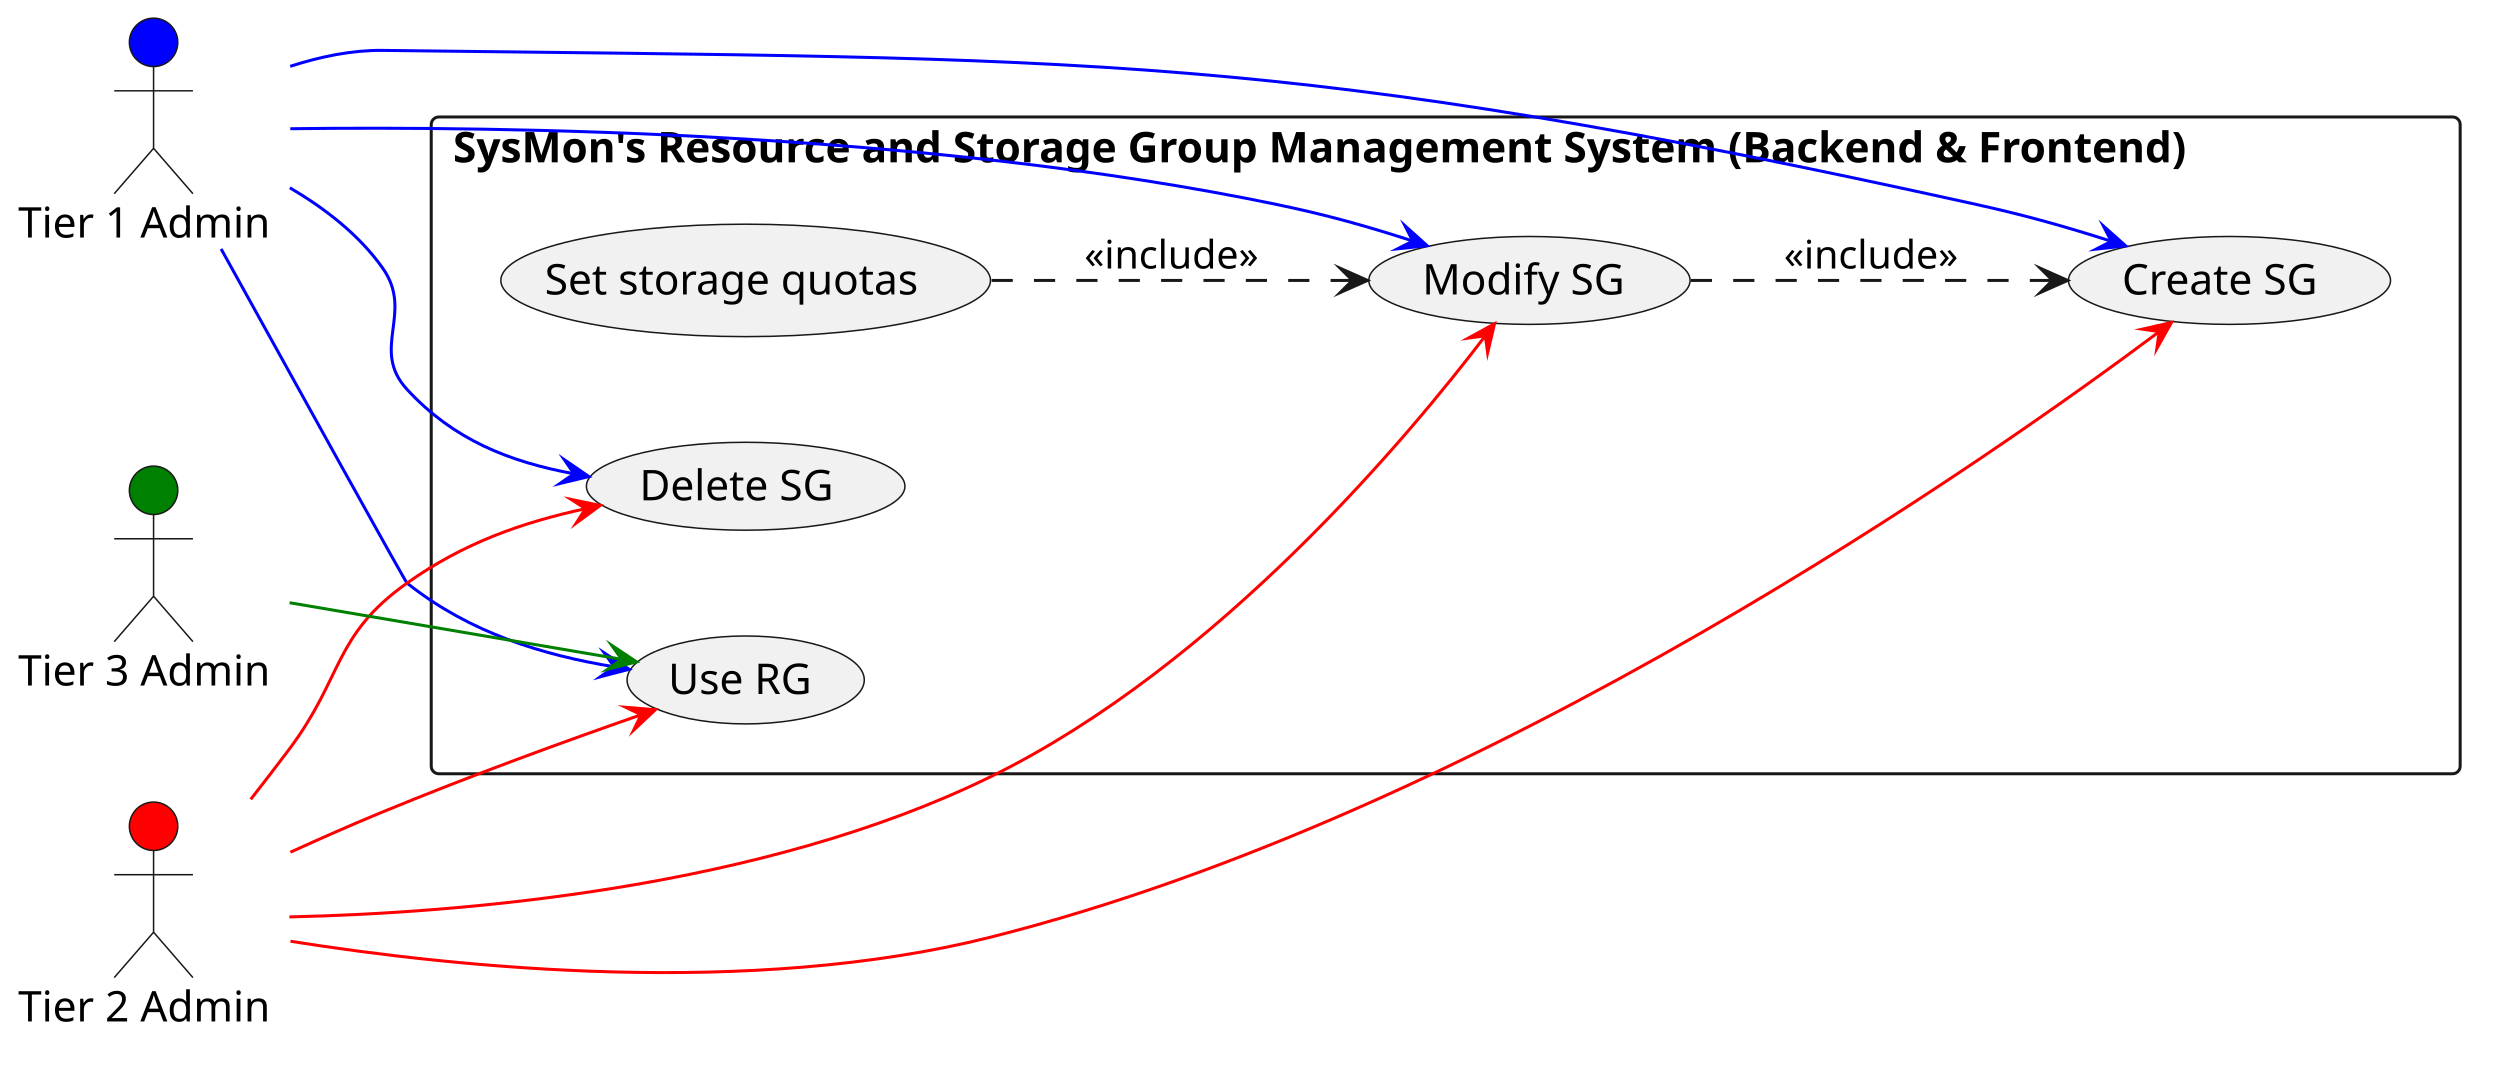
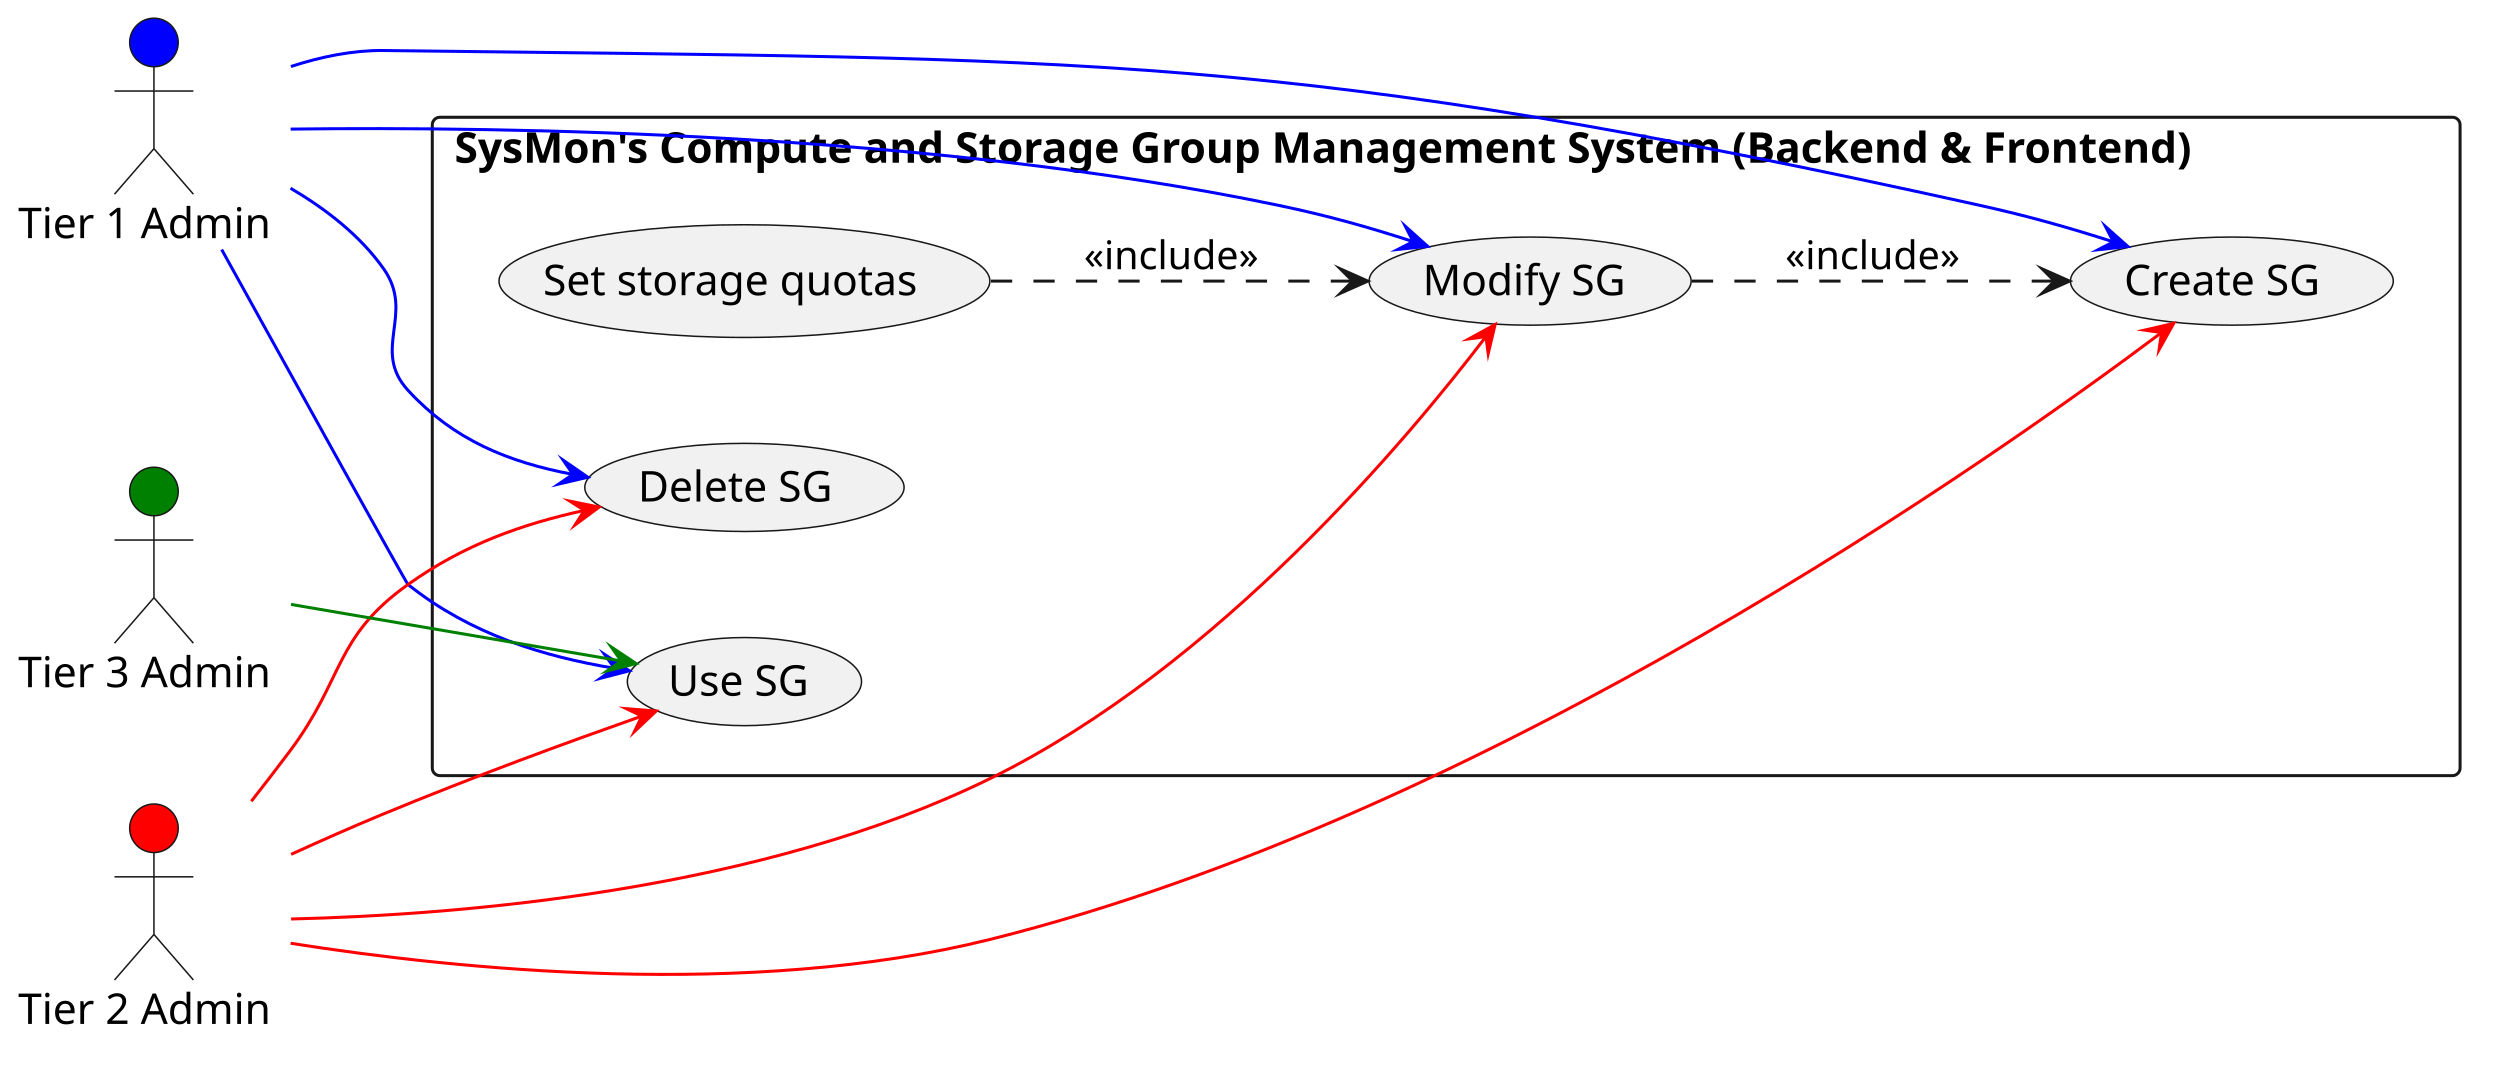
- <svg xmlns="http://www.w3.org/2000/svg" version="1.1" data-diagram-type="DESCRIPTION" style="width:826px;height:353px;background:#FFFFFF;" width="826px" height="353px" viewBox="0 0 826 353" zoomAndPan="magnify" preserveAspectRatio="none" contentStyleType="text/css">
+ <svg xmlns="http://www.w3.org/2000/svg" version="1.1" data-diagram-type="DESCRIPTION" style="width:824px;height:353px;background:#FFFFFF;" width="824px" height="353px" viewBox="0 0 824 353" zoomAndPan="magnify" preserveAspectRatio="none" contentStyleType="text/css">
  <defs />
  <g font-family="sans-serif" lengthAdjust="spacing">
-     <g class="cluster" data-qualified-name="SysMon.s Resource and Storage Group Management System .Backend . Frontend." id="ent0004" data-source-line="7">
-       <rect x="142.48" y="38.65" width="670.36" height="217" fill="none" style="stroke:#181818;stroke-width:1;" rx="2.5" ry="2.5" />
-       <text x="149.685" y="53.645" fill="#000" font-size="14" textLength="655.949" font-weight="700">SysMon's Resource and Storage Group Management System (Backend &amp; Frontend)</text>
+     <g class="cluster" data-qualified-name="SysMon.s Compute and Storage Group Management System .Backend . Frontend." id="ent0004" data-source-line="7">
+       <rect x="142.48" y="38.65" width="668.36" height="217" fill="none" style="stroke:#181818;stroke-width:1;" rx="2.5" ry="2.5" />
+       <text x="149.803" y="53.645" fill="#000" font-size="14" textLength="653.714" font-weight="700">SysMon's Compute and Storage Group Management System (Backend &amp; Frontend)</text>
    </g>
-     <g class="entity" data-qualified-name="SysMon.s Resource and Storage Group Management System .Backend . Frontend..CS" id="ent0005" data-source-line="8">
-       <ellipse cx="736.623" cy="92.654" rx="53.213" ry="14.524" fill="#F1F1F1" style="stroke:#181818;stroke-width:0.5;" />
-       <text x="701.117" y="97.302" fill="#000" font-size="14" textLength="71.012">Create SG</text>
+     <g class="entity" data-qualified-name="SysMon.s Compute and Storage Group Management System .Backend . Frontend..CS" id="ent0005" data-source-line="8">
+       <ellipse cx="735.623" cy="92.654" rx="53.213" ry="14.524" fill="#F1F1F1" style="stroke:#181818;stroke-width:0.5;" />
+       <text x="700.117" y="97.302" fill="#000" font-size="14" textLength="71.012">Create SG</text>
    </g>
-     <g class="entity" data-qualified-name="SysMon.s Resource and Storage Group Management System .Backend . Frontend..DS" id="ent0006" data-source-line="9">
-       <ellipse cx="246.368" cy="160.654" rx="52.628" ry="14.524" fill="#F1F1F1" style="stroke:#181818;stroke-width:0.5;" />
-       <text x="211.276" y="165.302" fill="#000" font-size="14" textLength="70.185">Delete SG</text>
+     <g class="entity" data-qualified-name="SysMon.s Compute and Storage Group Management System .Backend . Frontend..DS" id="ent0006" data-source-line="9">
+       <ellipse cx="245.368" cy="160.654" rx="52.628" ry="14.524" fill="#F1F1F1" style="stroke:#181818;stroke-width:0.5;" />
+       <text x="210.276" y="165.302" fill="#000" font-size="14" textLength="70.185">Delete SG</text>
    </g>
-     <g class="entity" data-qualified-name="SysMon.s Resource and Storage Group Management System .Backend . Frontend..MS" id="ent0007" data-source-line="10">
-       <ellipse cx="505.328" cy="92.654" rx="53.078" ry="14.524" fill="#F1F1F1" style="stroke:#181818;stroke-width:0.5;" />
-       <text x="469.917" y="97.302" fill="#000" font-size="14" textLength="70.82">Modify SG</text>
+     <g class="entity" data-qualified-name="SysMon.s Compute and Storage Group Management System .Backend . Frontend..MS" id="ent0007" data-source-line="10">
+       <ellipse cx="504.328" cy="92.654" rx="53.078" ry="14.524" fill="#F1F1F1" style="stroke:#181818;stroke-width:0.5;" />
+       <text x="468.917" y="97.302" fill="#000" font-size="14" textLength="70.82">Modify SG</text>
    </g>
-     <g class="entity" data-qualified-name="SysMon.s Resource and Storage Group Management System .Backend . Frontend..US" id="ent0008" data-source-line="11">
-       <ellipse cx="246.37" cy="224.654" rx="39.19" ry="14.524" fill="#F1F1F1" style="stroke:#181818;stroke-width:0.5;" />
-       <text x="220.78" y="229.302" fill="#000" font-size="14" textLength="51.181">Use RG</text>
+     <g class="entity" data-qualified-name="SysMon.s Compute and Storage Group Management System .Backend . Frontend..US" id="ent0008" data-source-line="11">
+       <ellipse cx="245.366" cy="224.654" rx="38.596" ry="14.524" fill="#F1F1F1" style="stroke:#181818;stroke-width:0.5;" />
+       <text x="220.196" y="229.302" fill="#000" font-size="14" textLength="50.34">Use SG</text>
    </g>
-     <g class="entity" data-qualified-name="SysMon.s Resource and Storage Group Management System .Backend . Frontend..QUOTA" id="ent0009" data-source-line="13">
-       <ellipse cx="246.366" cy="92.647" rx="80.886" ry="18.577" fill="#F1F1F1" style="stroke:#181818;stroke-width:0.5;" />
-       <text x="179.986" y="97.296" fill="#000" font-size="14" textLength="132.761">Set storage quotas</text>
+     <g class="entity" data-qualified-name="SysMon.s Compute and Storage Group Management System .Backend . Frontend..QUOTA" id="ent0009" data-source-line="13">
+       <ellipse cx="245.366" cy="92.647" rx="80.886" ry="18.577" fill="#F1F1F1" style="stroke:#181818;stroke-width:0.5;" />
+       <text x="178.986" y="97.296" fill="#000" font-size="14" textLength="132.761">Set storage quotas</text>
    </g>
    <g class="entity" data-qualified-name="A1" id="ent0001" data-source-line="3">
      <ellipse cx="50.741" cy="14" rx="8" ry="8" fill="#00F" style="stroke:#181818;stroke-width:0.5;" />
      <path d="M50.741,22 L50.741,49 M37.741,30 L63.741,30 M50.741,49 L37.741,64 M50.741,49 L63.741,64" style="stroke:#181818;stroke-width:0.5;" fill="none" />
      <text x="6" y="78.495" fill="#000" font-size="14" textLength="89.482">Tier 1 Admin</text>
    </g>
    <g class="entity" data-qualified-name="A2" id="ent0002" data-source-line="4">
      <ellipse cx="50.741" cy="273" rx="8" ry="8" fill="#F00" style="stroke:#181818;stroke-width:0.5;" />
      <path d="M50.741,281 L50.741,308 M37.741,289 L63.741,289 M50.741,308 L37.741,323 M50.741,308 L63.741,323" style="stroke:#181818;stroke-width:0.5;" fill="none" />
      <text x="6" y="337.495" fill="#000" font-size="14" textLength="89.482">Tier 2 Admin</text>
    </g>
    <g class="entity" data-qualified-name="A3" id="ent0003" data-source-line="5">
      <ellipse cx="50.741" cy="162" rx="8" ry="8" fill="#008000" style="stroke:#181818;stroke-width:0.5;" />
      <path d="M50.741,170 L50.741,197 M37.741,178 L63.741,178 M50.741,197 L37.741,212 M50.741,197 L63.741,212" style="stroke:#181818;stroke-width:0.5;" fill="none" />
      <text x="6" y="226.495" fill="#000" font-size="14" textLength="89.482">Tier 3 Admin</text>
    </g>
    <g class="link" data-entity-1="ent0001" data-entity-2="ent0005" id="lnk10" data-source-line="16" data-link-type="dependency">
-       <path d="M95.88,21.92 C105.72,18.73 116.27,16.52 126.48,16.65 C361.75,19.58 423.68,16.84 653.41,67.65 C669.72,71.26 682.737,74.979 697.577,79.719" style="stroke:#00F;stroke-width:1;" fill="none" id="A1-to-CS" />
-       <polygon points="702.34,81.24,694.984,74.691,697.577,79.719,692.55,82.312,702.34,81.24" fill="#00F" style="stroke:#00F;stroke-width:1;stroke-linejoin:miter;stroke-miterlimit:10;" />
+       <path d="M95.88,21.92 C105.72,18.73 116.27,16.52 126.48,16.65 C361.31,19.59 423.11,16.94 652.41,67.65 C668.72,71.26 681.737,74.979 696.577,79.719" style="stroke:#00F;stroke-width:1;" fill="none" id="A1-to-CS" />
+       <polygon points="701.34,81.24,693.984,74.691,696.577,79.719,691.55,82.312,701.34,81.24" fill="#00F" style="stroke:#00F;stroke-width:1;stroke-linejoin:miter;stroke-miterlimit:10;" />
    </g>
    <g class="link" data-entity-1="ent0001" data-entity-2="ent0006" id="lnk11" data-source-line="17" data-link-type="dependency">
-       <path d="M95.76,62.04 C107.33,68.83 118.73,77.63 126.48,88.65 C136.91,103.48 122.21,115.31 134.48,128.65 C149.81,145.32 168.293,152.591 189.653,156.541" style="stroke:#00F;stroke-width:1;" fill="none" id="A1-to-DS" />
-       <polygon points="194.57,157.45,186.447,151.88,189.653,156.541,184.993,159.747,194.57,157.45" fill="#00F" style="stroke:#00F;stroke-width:1;stroke-linejoin:miter;stroke-miterlimit:10;" />
+       <path d="M95.76,62.04 C107.33,68.83 118.73,77.63 126.48,88.65 C136.91,103.48 122.23,115.29 134.48,128.65 C149.59,145.12 167.737,152.371 188.827,156.361" style="stroke:#00F;stroke-width:1;" fill="none" id="A1-to-DS" />
+       <polygon points="193.74,157.29,185.64,151.687,188.827,156.361,184.153,159.547,193.74,157.29" fill="#00F" style="stroke:#00F;stroke-width:1;stroke-linejoin:miter;stroke-miterlimit:10;" />
    </g>
    <g class="link" data-entity-1="ent0001" data-entity-2="ent0007" id="lnk12" data-source-line="18" data-link-type="dependency">
-       <path d="M95.91,42.53 C165.92,41.65 306.3,43.49 422.26,67.65 C438.73,71.09 451.903,74.819 466.783,79.639" style="stroke:#00F;stroke-width:1;" fill="none" id="A1-to-MS" />
-       <polygon points="471.54,81.18,464.211,74.601,466.783,79.639,461.745,82.212,471.54,81.18" fill="#00F" style="stroke:#00F;stroke-width:1;stroke-linejoin:miter;stroke-miterlimit:10;" />
+       <path d="M95.79,42.55 C165.61,41.68 305.61,43.55 421.26,67.65 C437.73,71.09 450.903,74.819 465.783,79.639" style="stroke:#00F;stroke-width:1;" fill="none" id="A1-to-MS" />
+       <polygon points="470.54,81.18,463.211,74.601,465.783,79.639,460.745,82.212,470.54,81.18" fill="#00F" style="stroke:#00F;stroke-width:1;stroke-linejoin:miter;stroke-miterlimit:10;" />
    </g>
    <g class="link" data-entity-1="ent0001" data-entity-2="ent0008" id="lnk13" data-source-line="19" data-link-type="dependency">
-       <path d="M73.06,82.25 C97.37,126.23 133.87,192.16 134.48,192.65 C155.41,209.31 179.727,216.486 202.937,220.316" style="stroke:#00F;stroke-width:1;" fill="none" id="A1-to-US" />
-       <polygon points="207.87,221.13,199.641,215.718,202.937,220.316,198.339,223.611,207.87,221.13" fill="#00F" style="stroke:#00F;stroke-width:1;stroke-linejoin:miter;stroke-miterlimit:10;" />
+       <path d="M73.06,82.25 C97.37,126.23 133.87,192.16 134.48,192.65 C155.29,209.26 179.488,216.428 202.528,220.268" style="stroke:#00F;stroke-width:1;" fill="none" id="A1-to-US" />
+       <polygon points="207.46,221.09,199.24,215.665,202.528,220.268,197.925,223.556,207.46,221.09" fill="#00F" style="stroke:#00F;stroke-width:1;stroke-linejoin:miter;stroke-miterlimit:10;" />
    </g>
    <g class="link" data-entity-1="ent0002" data-entity-2="ent0005" id="lnk14" data-source-line="21" data-link-type="dependency">
-       <path d="M95.97,310.99 C151.07,319.74 247.68,329.69 327.26,309.65 C491.53,268.28 658.425,150.684 713.425,109.564" style="stroke:#F00;stroke-width:1;" fill="none" id="A2-to-CS" />
-       <polygon points="717.43,106.57,707.827,108.755,713.425,109.564,712.617,115.163,717.43,106.57" fill="#F00" style="stroke:#F00;stroke-width:1;stroke-linejoin:miter;stroke-miterlimit:10;" />
+       <path d="M95.79,310.9 C150.68,319.56 246.92,329.42 326.26,309.65 C490.63,268.69 657.46,150.84 712.44,109.61" style="stroke:#F00;stroke-width:1;" fill="none" id="A2-to-CS" />
+       <polygon points="716.44,106.61,706.84,108.809,712.44,109.61,711.639,115.21,716.44,106.61" fill="#F00" style="stroke:#F00;stroke-width:1;stroke-linejoin:miter;stroke-miterlimit:10;" />
    </g>
    <g class="link" data-entity-1="ent0002" data-entity-2="ent0006" id="lnk15" data-source-line="22" data-link-type="dependency">
-       <path d="M82.84,264.1 C87.13,258.61 91.45,253.02 95.48,247.65 C113.48,223.69 110.05,210 134.48,192.65 C153.19,179.37 172.454,172.634 193.444,168.064" style="stroke:#F00;stroke-width:1;" fill="none" id="A2-to-DS" />
-       <polygon points="198.33,167,188.685,165.006,193.444,168.064,190.387,172.823,198.33,167" fill="#F00" style="stroke:#F00;stroke-width:1;stroke-linejoin:miter;stroke-miterlimit:10;" />
+       <path d="M82.84,264.1 C87.13,258.61 91.45,253.02 95.48,247.65 C113.48,223.69 110.07,210.03 134.48,192.65 C152.94,179.51 171.858,172.81 192.598,168.22" style="stroke:#F00;stroke-width:1;" fill="none" id="A2-to-DS" />
+       <polygon points="197.48,167.14,187.828,165.179,192.598,168.22,189.557,172.99,197.48,167.14" fill="#F00" style="stroke:#F00;stroke-width:1;stroke-linejoin:miter;stroke-miterlimit:10;" />
    </g>
    <g class="link" data-entity-1="ent0002" data-entity-2="ent0007" id="lnk16" data-source-line="23" data-link-type="dependency">
-       <path d="M95.61,302.95 C152.02,301.67 251.72,293.72 327.26,256.65 C402.86,219.54 465.879,143.586 490.759,110.946" style="stroke:#F00;stroke-width:1;" fill="none" id="A2-to-MS" />
-       <polygon points="493.79,106.97,485.153,111.703,490.759,110.946,491.515,116.553,493.79,106.97" fill="#F00" style="stroke:#F00;stroke-width:1;stroke-linejoin:miter;stroke-miterlimit:10;" />
+       <path d="M95.94,302.9 C152.23,301.56 251.22,293.51 326.26,256.65 C401.85,219.52 464.868,143.575 489.758,110.945" style="stroke:#F00;stroke-width:1;" fill="none" id="A2-to-MS" />
+       <polygon points="492.79,106.97,484.151,111.7,489.758,110.945,490.512,116.552,492.79,106.97" fill="#F00" style="stroke:#F00;stroke-width:1;stroke-linejoin:miter;stroke-miterlimit:10;" />
    </g>
    <g class="link" data-entity-1="ent0002" data-entity-2="ent0008" id="lnk17" data-source-line="24" data-link-type="dependency">
-       <path d="M95.94,281.57 C105.61,277.16 115.84,272.64 125.48,268.65 C156.22,255.95 187.369,244.677 211.819,236.147" style="stroke:#F00;stroke-width:1;" fill="none" id="A2-to-US" />
-       <polygon points="216.54,234.5,206.725,233.688,211.819,236.147,209.36,241.241,216.54,234.5" fill="#F00" style="stroke:#F00;stroke-width:1;stroke-linejoin:miter;stroke-miterlimit:10;" />
+       <path d="M95.95,281.59 C105.62,277.18 115.85,272.65 125.48,268.65 C156.18,255.92 187.304,244.561 211.554,236.021" style="stroke:#F00;stroke-width:1;" fill="none" id="A2-to-US" />
+       <polygon points="216.27,234.36,206.452,233.577,211.554,236.021,209.11,241.122,216.27,234.36" fill="#F00" style="stroke:#F00;stroke-width:1;stroke-linejoin:miter;stroke-miterlimit:10;" />
    </g>
    <g class="link" data-entity-1="ent0003" data-entity-2="ent0008" id="lnk18" data-source-line="26" data-link-type="dependency">
-       <path d="M95.68,199.14 C130.38,205.05 173.221,212.36 205.391,217.84" style="stroke:#008000;stroke-width:1;" fill="none" id="A3-to-US" />
-       <polygon points="210.32,218.68,202.12,213.225,205.391,217.84,200.776,221.112,210.32,218.68" fill="#008000" style="stroke:#008000;stroke-width:1;stroke-linejoin:miter;stroke-miterlimit:10;" />
+       <path d="M95.93,199.22 C130.48,205.14 172.892,212.405 204.742,217.865" style="stroke:#008000;stroke-width:1;" fill="none" id="A3-to-US" />
+       <polygon points="209.67,218.71,201.475,213.247,204.742,217.865,200.124,221.132,209.67,218.71" fill="#008000" style="stroke:#008000;stroke-width:1;stroke-linejoin:miter;stroke-miterlimit:10;" />
    </g>
    <g class="link" data-entity-1="ent0007" data-entity-2="ent0005" id="lnk19" data-source-line="28" data-link-type="dependency">
-       <path d="M558.65,92.65 C595.92,92.65 640.82,92.65 678.13,92.65" style="stroke:#181818;stroke-width:1;stroke-dasharray:7,7;" fill="none" id="MS-to-CS" />
-       <polygon points="683.13,92.65,674.13,88.65,678.13,92.65,674.13,96.65,683.13,92.65" fill="#181818" style="stroke:#181818;stroke-width:1;stroke-linejoin:miter;stroke-miterlimit:10;" />
-       <text x="589.41" y="88.717" fill="#000" font-size="13" textLength="63.007">«include»</text>
+       <path d="M557.65,92.65 C594.92,92.65 639.82,92.65 677.13,92.65" style="stroke:#181818;stroke-width:1;stroke-dasharray:7,7;" fill="none" id="MS-to-CS" />
+       <polygon points="682.13,92.65,673.13,88.65,677.13,92.65,673.13,96.65,682.13,92.65" fill="#181818" style="stroke:#181818;stroke-width:1;stroke-linejoin:miter;stroke-miterlimit:10;" />
+       <text x="588.41" y="88.717" fill="#000" font-size="13" textLength="63.007">«include»</text>
    </g>
    <g class="link" data-entity-1="ent0009" data-entity-2="ent0007" id="lnk20" data-source-line="29" data-link-type="dependency">
-       <path d="M327.62,92.65 C368.11,92.65 411.09,92.65 446.82,92.65" style="stroke:#181818;stroke-width:1;stroke-dasharray:7,7;" fill="none" id="QUOTA-to-MS" />
-       <polygon points="451.82,92.65,442.82,88.65,446.82,92.65,442.82,96.65,451.82,92.65" fill="#181818" style="stroke:#181818;stroke-width:1;stroke-linejoin:miter;stroke-miterlimit:10;" />
-       <text x="358.26" y="88.717" fill="#000" font-size="13" textLength="63.007">«include»</text>
+       <path d="M326.62,92.65 C367.11,92.65 410.09,92.65 445.82,92.65" style="stroke:#181818;stroke-width:1;stroke-dasharray:7,7;" fill="none" id="QUOTA-to-MS" />
+       <polygon points="450.82,92.65,441.82,88.65,445.82,92.65,441.82,96.65,450.82,92.65" fill="#181818" style="stroke:#181818;stroke-width:1;stroke-linejoin:miter;stroke-miterlimit:10;" />
+       <text x="357.26" y="88.717" fill="#000" font-size="13" textLength="63.007">«include»</text>
    </g>
  </g>
</svg>
